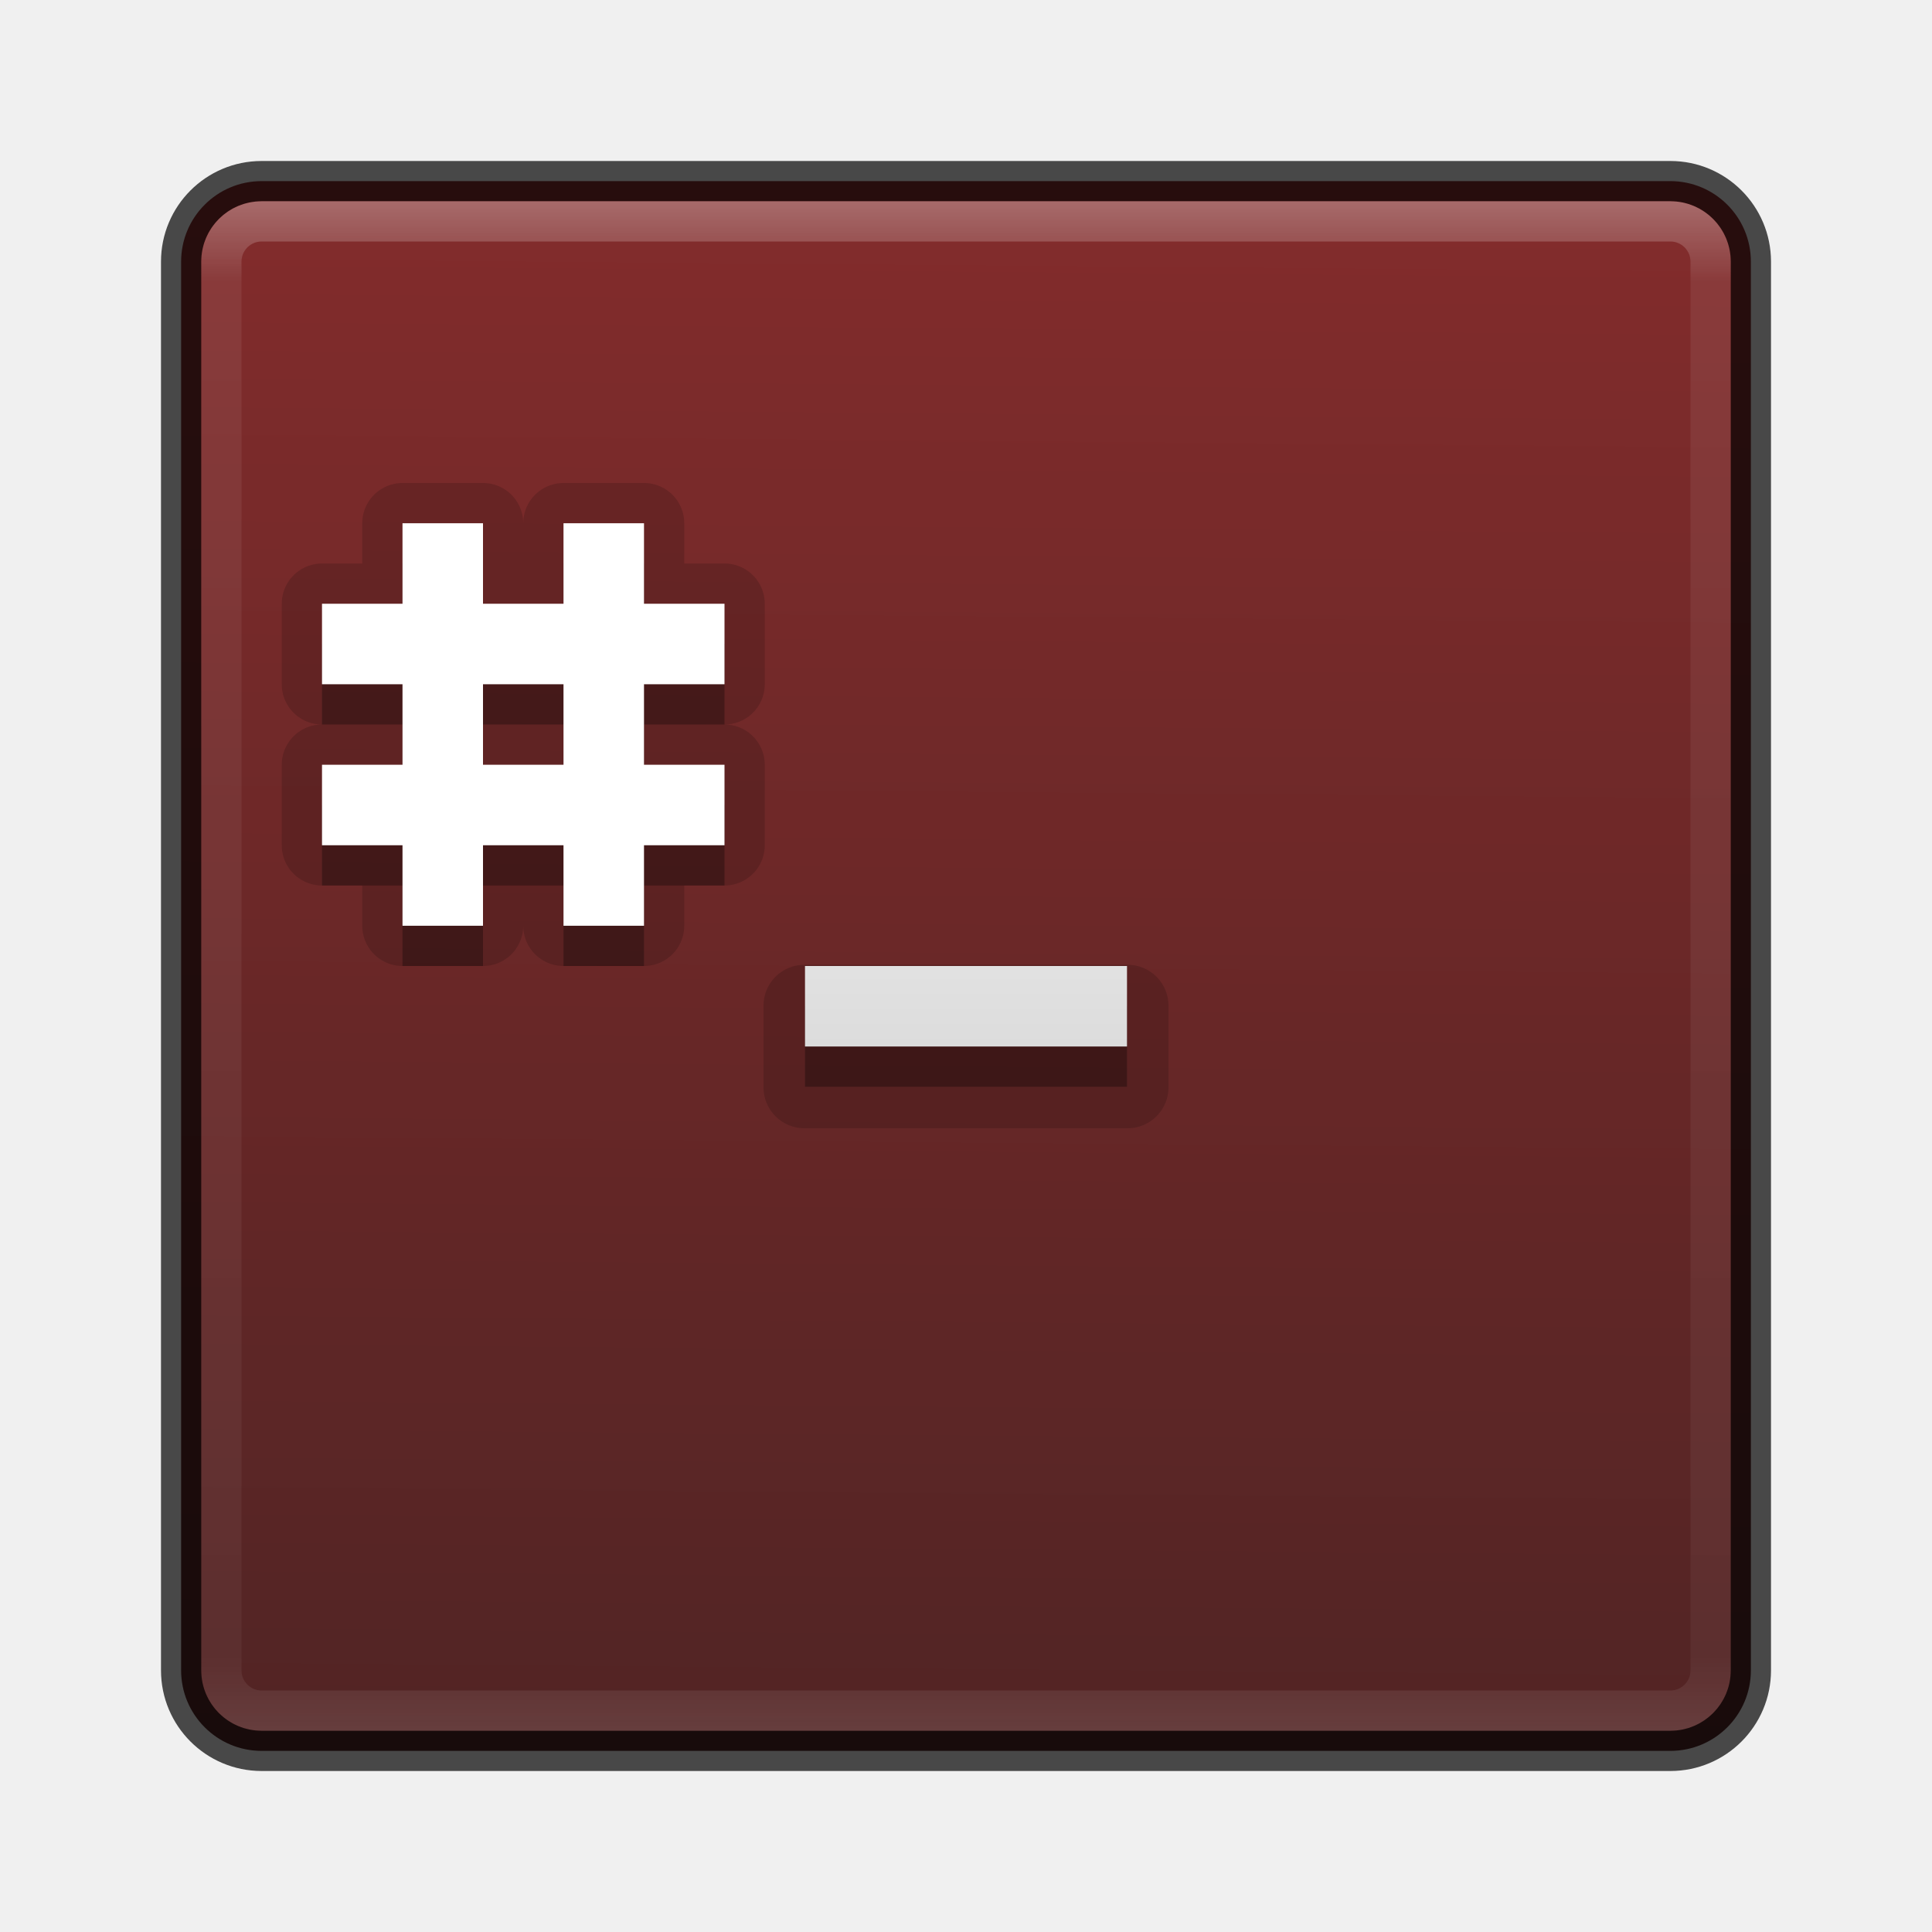
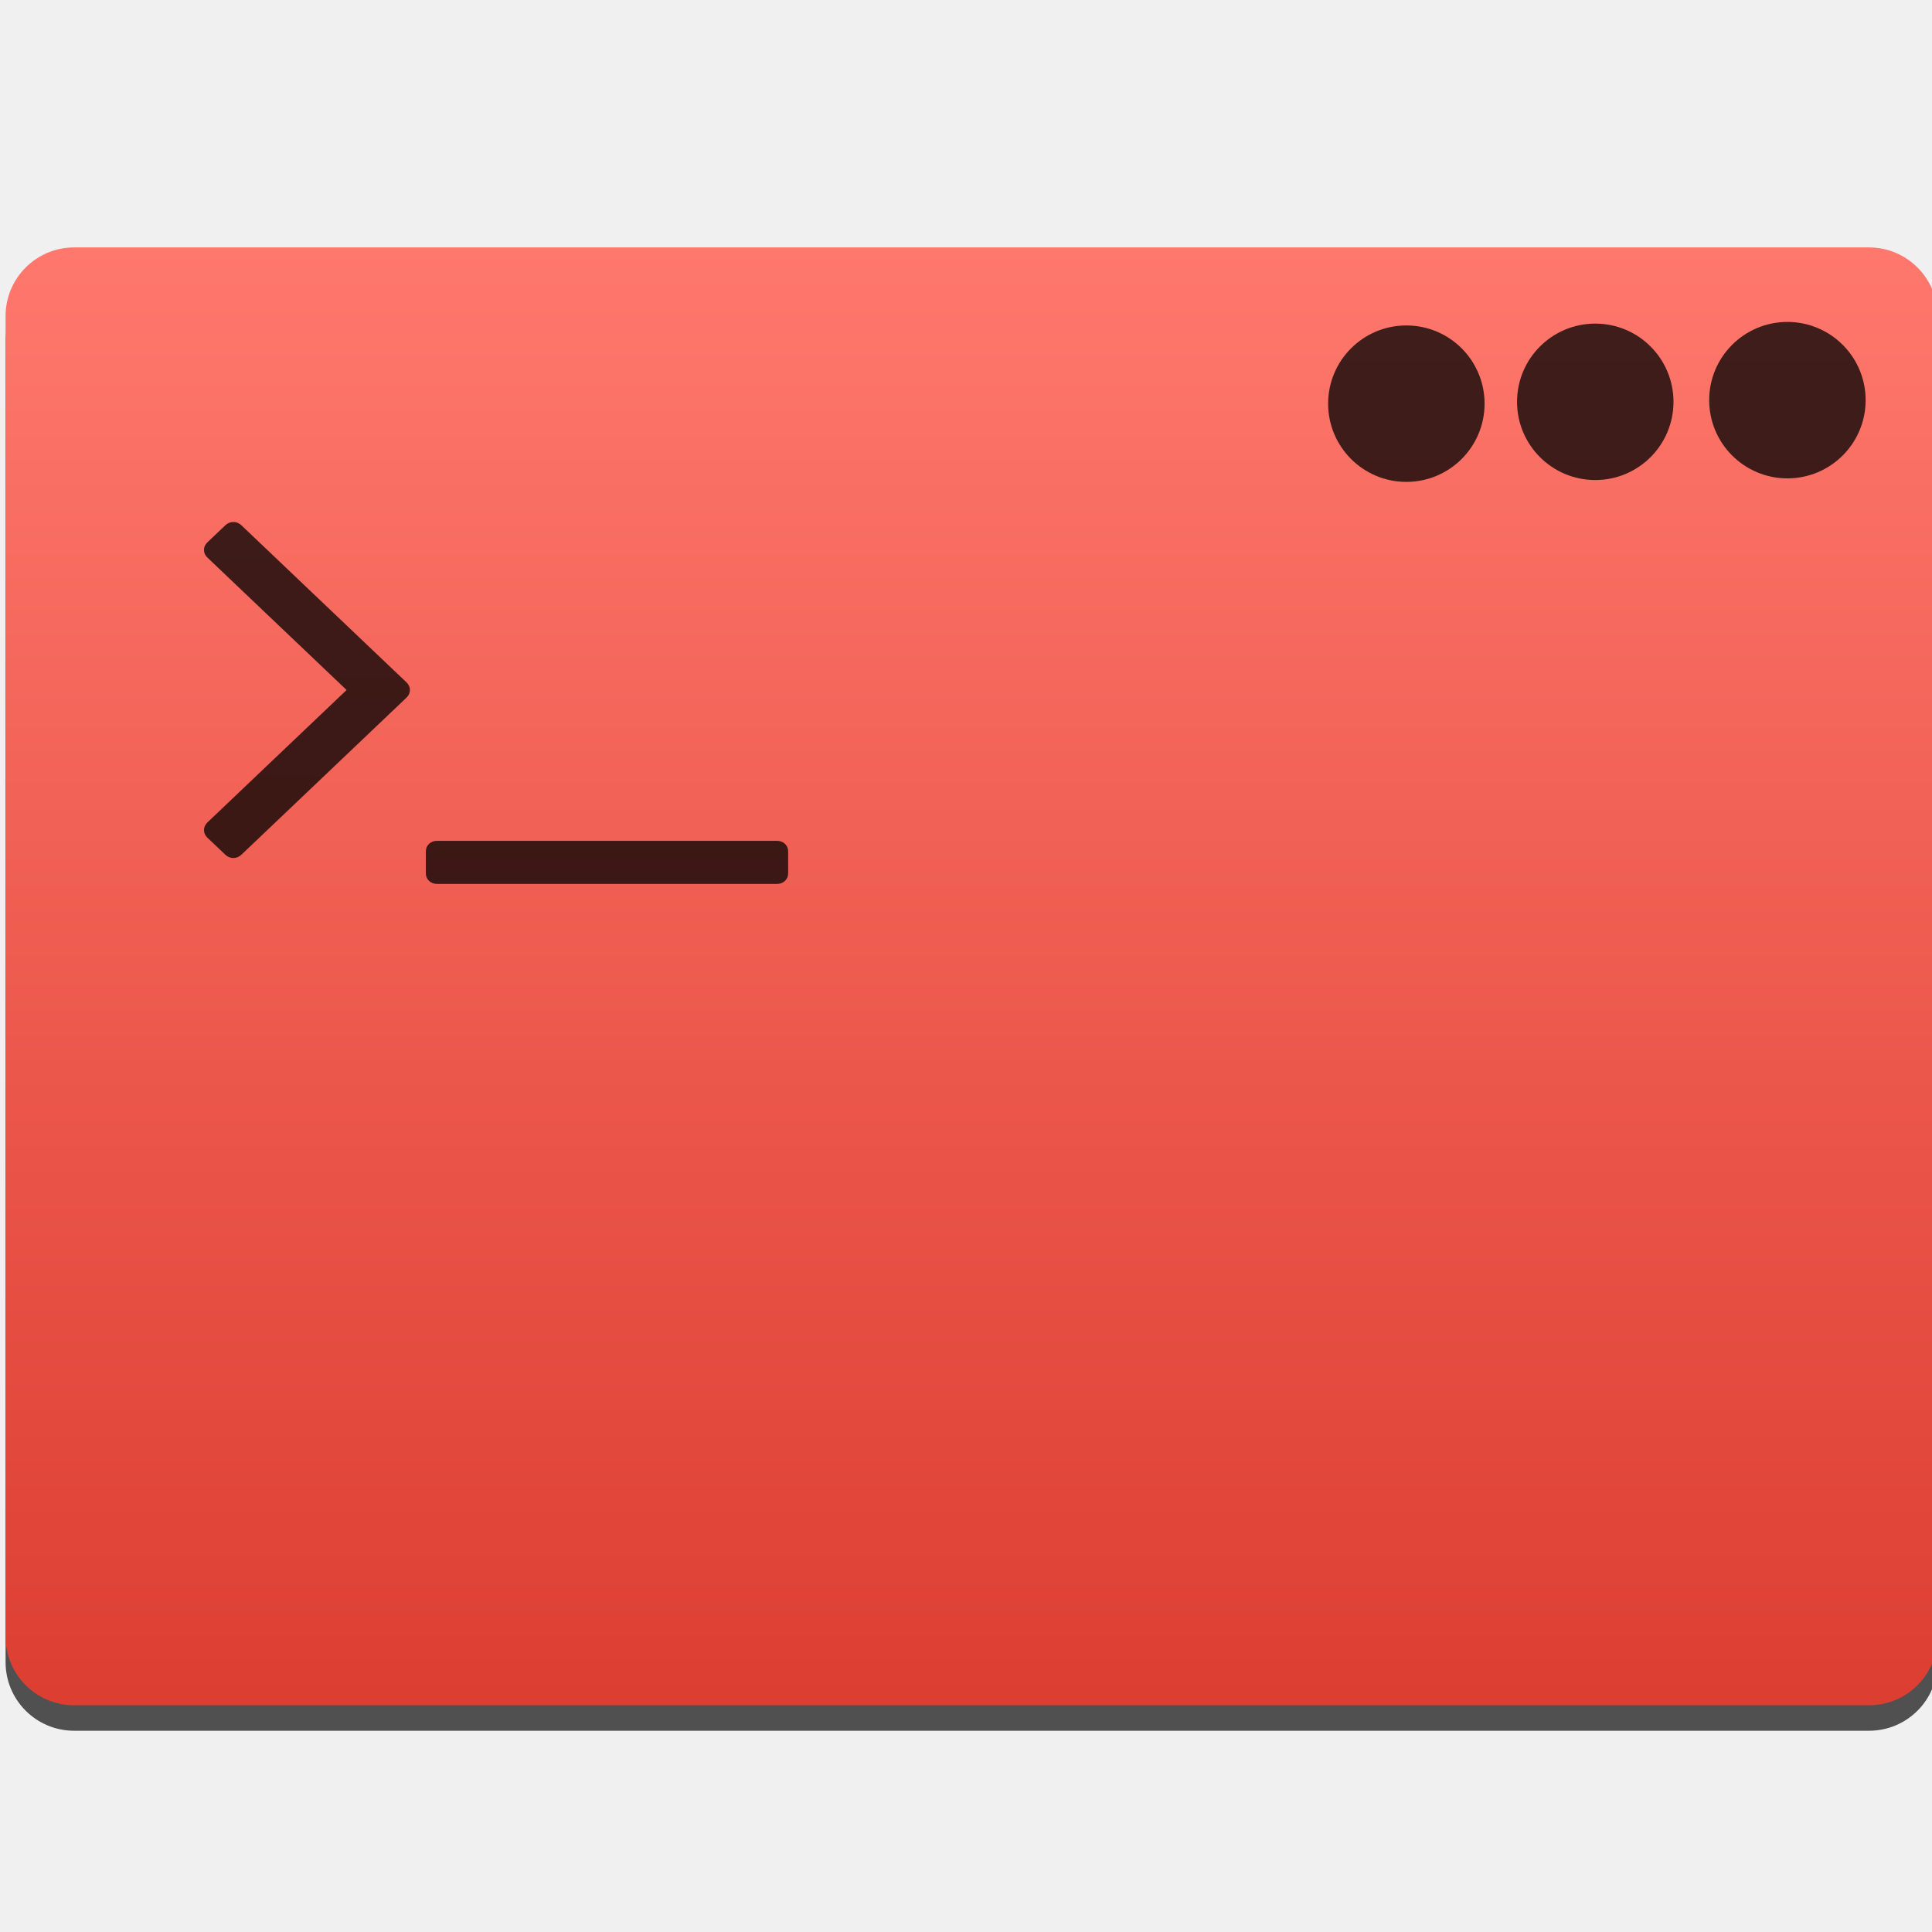
- <svg xmlns="http://www.w3.org/2000/svg" xmlns:xlink="http://www.w3.org/1999/xlink" width="48" height="48" viewBox="0 0 48 48" id="svg4219" version="1.1">
-   <defs id="defs4221">
-     <linearGradient id="linearGradient4865">
-       <stop style="stop-color:#7d1717;stop-opacity:1;" offset="0" id="stop4867" />
-       <stop style="stop-color:#390c0c;stop-opacity:1" offset="1" id="stop4869" />
+ <svg xmlns="http://www.w3.org/2000/svg" xmlns:ns2="http://www.openswatchbook.org/uri/2009/osb" xmlns:xlink="http://www.w3.org/1999/xlink" width="48" height="48" id="svg5453" version="1.1">
+   <defs id="defs5455">
+     <linearGradient gradientTransform="matrix(1.052333,0,0,1.027613,-21.15139,-14.03987)" gradientUnits="userSpaceOnUse" y2="507.798" x2="409.571" y1="542.798" x1="409.571" id="linearGradient4222" xlink:href="#linearGradient4613" />
+     <linearGradient ns2:paint="gradient" id="linearGradient4207">
+       <stop id="stop3371" offset="0" style="stop-color:#3498db;stop-opacity:1;" />
+       <stop id="stop3373" offset="1" style="stop-color:#3498db;stop-opacity:0;" />
    </linearGradient>
-     <linearGradient id="linearGradient3024" y2="43" gradientUnits="userSpaceOnUse" x2="24" gradientTransform="translate(4e-6,1004.362)" y1="5" x1="24">
-       <stop id="stop3897" stop-color="#fff" offset="0" />
-       <stop id="stop3899" stop-color="#fff" stop-opacity=".235" offset=".053" />
-       <stop id="stop3901" stop-color="#fff" stop-opacity=".157" offset=".951" />
-       <stop id="stop3903" stop-color="#fff" stop-opacity=".392" offset="1" />
+     <linearGradient id="linearGradient4613">
+       <stop style="stop-color:#dc3c30;stop-opacity:1" offset="0" id="stop4615" />
+       <stop style="stop-color:#ff786d;stop-opacity:1" offset="1" id="stop4617" />
    </linearGradient>
-     <linearGradient xlink:href="#linearGradient3018-5" id="linearGradient4860" gradientUnits="userSpaceOnUse" gradientTransform="translate(0,1004.362)" x1="20" y1="26" x2="20" y2="13" />
-     <linearGradient id="linearGradient3018-5" y2="13" gradientUnits="userSpaceOnUse" x2="20" gradientTransform="translate(0,1004.362)" y1="26" x1="20">
-       <stop id="stop3682-4-6-1-3-7" stop-color="#dcdcdc" offset="0" />
-       <stop id="stop3684-8-5-8-0-2" stop-color="#fff" offset="1" />
-     </linearGradient>
-     <linearGradient xlink:href="#linearGradient3018-5" id="linearGradient4847" x1="13.226" y1="1027.387" x2="13.075" y2="1016.935" gradientUnits="userSpaceOnUse" />
-     <linearGradient xlink:href="#linearGradient4865" id="linearGradient4863" x1="24.925" y1="1004.423" x2="24.523" y2="1052.362" gradientUnits="userSpaceOnUse" />
  </defs>
-   <g id="layer1" transform="translate(0,-1004.362)">
-     <rect style="opacity:0.9;fill:url(#linearGradient4863);fill-opacity:1;stroke:none;stroke-width:2;stroke-linecap:round;stroke-linejoin:round;stroke-miterlimit:4;stroke-dasharray:none;stroke-opacity:1" id="rect4767" width="39" height="39" x="4.5" y="1008.862" rx="2" ry="2" />
-     <g transform="translate(0,1.7382813e-5)" id="g4769">
-       <rect x="4.5" y="1008.862" width="39" height="39" ry="2" rx="2" style="color:#000000;opacity:0.7;fill:none;stroke:#000000;stroke-linecap:round;stroke-linejoin:round" id="rect5505-21-3-2" />
-       <rect x="5.5" y="1009.862" width="37" height="37" ry="1" rx="1" id="rect6741" style="opacity:0.3;fill:none;stroke:url(#linearGradient3024);stroke-linecap:round;stroke-linejoin:round" />
-       <path id="path3987" d="m 20,1028.331 a 1.016,1.016 0 0 0 -1.031,1.031 l 0,2 a 1.016,1.016 0 0 0 1.031,1.031 l 8,0 a 1.016,1.016 0 0 0 1.031,-1.031 l 0,-2 A 1.016,1.016 0 0 0 28,1028.331 l -8,0 z" style="opacity:0.15" />
-       <path id="path3651-2-3-5-5" d="m 20,1029.362 0,2 8,0 0,-2 -8,0 z" style="opacity:0.3" />
-       <path id="text3905-9" d="m 20,1028.362 0,2 8,0 0,-2 -8,0 z" style="color:#000000;fill:url(#linearGradient4860)" />
-       <path style="opacity:0.15;fill:none;fill-opacity:1;stroke:#000000;stroke-width:2;stroke-linecap:round;stroke-linejoin:round;stroke-miterlimit:4;stroke-dasharray:none;stroke-opacity:1" d="m 10,1017.362 0,2 -2,0 0,2 2,0 0,2 -2,0 0,2 2,0 0,2 2,0 0,-2 2,0 0,2 2,0 0,-2 2,0 0,-2 -2,0 0,-2 2,0 0,-2 -2,0 0,-2 -2,0 0,2 -2,0 0,-2 -2,0 z m 2,4 2,0 0,2 -2,0 0,-2 z" id="path4837" />
-       <path style="opacity:0.3;fill:#000000;fill-opacity:1;stroke:none;stroke-width:2;stroke-linecap:round;stroke-linejoin:round;stroke-miterlimit:4;stroke-dasharray:none;stroke-opacity:1" d="m 10,1018.362 0,2 -2,0 0,2 2,0 0,2 -2,0 0,2 2,0 0,2 2,0 0,-2 2,0 0,2 2,0 0,-2 2,0 0,-2 -2,0 0,-2 2,0 0,-2 -2,0 0,-2 -2,0 0,2 -2,0 0,-2 -2,0 z m 2,4 2,0 0,2 -2,0 0,-2 z" id="path4839" />
-       <path id="rect4798" d="m 10,1017.362 0,2 -2,0 0,2 2,0 0,2 -2,0 0,2 2,0 0,2 2,0 0,-2 2,0 0,2 2,0 0,-2 2,0 0,-2 -2,0 0,-2 2,0 0,-2 -2,0 0,-2 -2,0 0,2 -2,0 0,-2 -2,0 z m 2,4 2,0 0,2 -2,0 0,-2 z" style="opacity:1;fill:url(#linearGradient4847);fill-opacity:1;stroke:none;stroke-width:2;stroke-linecap:round;stroke-linejoin:round;stroke-miterlimit:4;stroke-dasharray:none;stroke-opacity:1" />
+   <g id="layer1" transform="translate(-384.5714,-499.798)">
+     <path style="opacity:1;fill:#000000;fill-opacity:0.667;stroke:none;stroke-width:0.2;stroke-linecap:round;stroke-linejoin:round;stroke-miterlimit:4;stroke-dasharray:none;stroke-opacity:1" d="m 386.415,506.577 c -0.944,0 -1.705,0.761 -1.705,1.705 l 0,32.811 c 0,0.944 0.761,1.705 1.705,1.705 l 44.59,0 c 0.944,0 1.705,-0.761 1.705,-1.705 l 0,-32.811 c 0,-0.944 -0.761,-1.705 -1.705,-1.705 l -44.59,0 z" id="rect3285" />
+     <g id="layer1-4" transform="translate(-51.52544,5.455822)">
+       <g transform="translate(-34.96553,2.483223)" id="layer1-3" />
+     </g>
+     <g id="g4403" transform="translate(51.38548,-6.009945)">
+       <g transform="translate(-117.4843,12.12718)" id="layer1-1">
+         <g transform="translate(-44.85117,1.891022)" id="layer1-2">
+           <g id="g4256" transform="matrix(0.9059513,0,0,0.9059513,131.9231,54.37538)">
+             <g id="g4244" transform="matrix(1.036658,0,0,1.036658,-15.63353,-19.41363)">
+               <rect transform="matrix(1.103812,0,0,1.103812,-23.30488,-69.47145)" ry="1.644" y="507.78" x="385.65" height="34.939" width="46.303" id="rect4195" style="opacity:1;fill:url(#linearGradient4222);fill-opacity:1.0;stroke:none;stroke-width:0.2;stroke-linecap:round;stroke-linejoin:round;stroke-miterlimit:4;stroke-dasharray:none;stroke-opacity:1" />
+               <g transform="matrix(0.9196729,0,0,0.9196729,106.1425,17.99427)" style="fill:#ffffff;fill-opacity:1" id="g4247">
+                 <circle style="opacity:1;fill:#000000;fill-opacity:0.751;stroke:none;stroke-width:0.2;stroke-linecap:round;stroke-linejoin:round;stroke-miterlimit:4;stroke-dasharray:none;stroke-opacity:1" id="path4224" cx="373.366" cy="518.737" r="2.25" />
+                 <circle style="opacity:1;fill:#000000;fill-opacity:0.751;stroke:none;stroke-width:0.2;stroke-linecap:round;stroke-linejoin:round;stroke-miterlimit:4;stroke-dasharray:none;stroke-opacity:1" id="path4224-4" cx="367.839" cy="518.785" r="2.25" />
+                 <circle style="opacity:1;fill:#000000;fill-opacity:0.751;stroke:none;stroke-width:0.2;stroke-linecap:round;stroke-linejoin:round;stroke-miterlimit:4;stroke-dasharray:none;stroke-opacity:1" id="path4224-8" cx="362.405" cy="518.838" r="2.25" />
+               </g>
+               <g id="terminal7" transform="matrix(0.1148864,0,0,0.1093117,407.6586,498.2636)" style="fill:#ffffff;fill-opacity:1">
+                 <g id="g1270" style="fill:#ffffff;fill-opacity:1">
+                   <path d="m 133.523,78.097 c -0.488,-0.489 -1.113,-0.733 -1.873,-0.733 l -78.215,0 c -0.76,0 -1.385,0.244 -1.874,0.733 -0.488,0.489 -0.732,1.113 -0.732,1.874 l 0,5.215 c 0,0.76 0.244,1.385 0.732,1.873 0.489,0.488 1.114,0.733 1.874,0.733 l 78.215,0 c 0.76,0 1.385,-0.245 1.873,-0.733 0.488,-0.488 0.732,-1.113 0.732,-1.873 l 0,-5.215 c 0.001,-0.761 -0.243,-1.385 -0.732,-1.874 l 0,0 z" id="path1272" style="fill:#000000;fill-opacity:0.751" />
+                   <path d="M 8.38,1.022 C 7.837,0.479 7.212,0.207 6.506,0.207 5.8,0.207 5.176,0.479 4.633,1.022 L 0.559,5.096 c -0.543,0.543 -0.814,1.167 -0.814,1.874 0,0.707 0.271,1.331 0.814,1.874 l 32.02,32.019 -32.02,32.02 c -0.543,0.543 -0.814,1.168 -0.814,1.873 0,0.707 0.271,1.331 0.814,1.874 l 4.074,4.073 c 0.543,0.544 1.167,0.814 1.873,0.814 0.706,0 1.331,-0.271 1.874,-0.814 L 46.347,42.737 c 0.543,-0.543 0.814,-1.169 0.814,-1.875 0,-0.706 -0.271,-1.331 -0.814,-1.874 L 8.38,1.022 l 0,0 z" id="path1274" style="fill:#000000;fill-opacity:0.751" />
+                 </g>
+               </g>
+             </g>
+           </g>
+         </g>
+       </g>
    </g>
  </g>
</svg>
